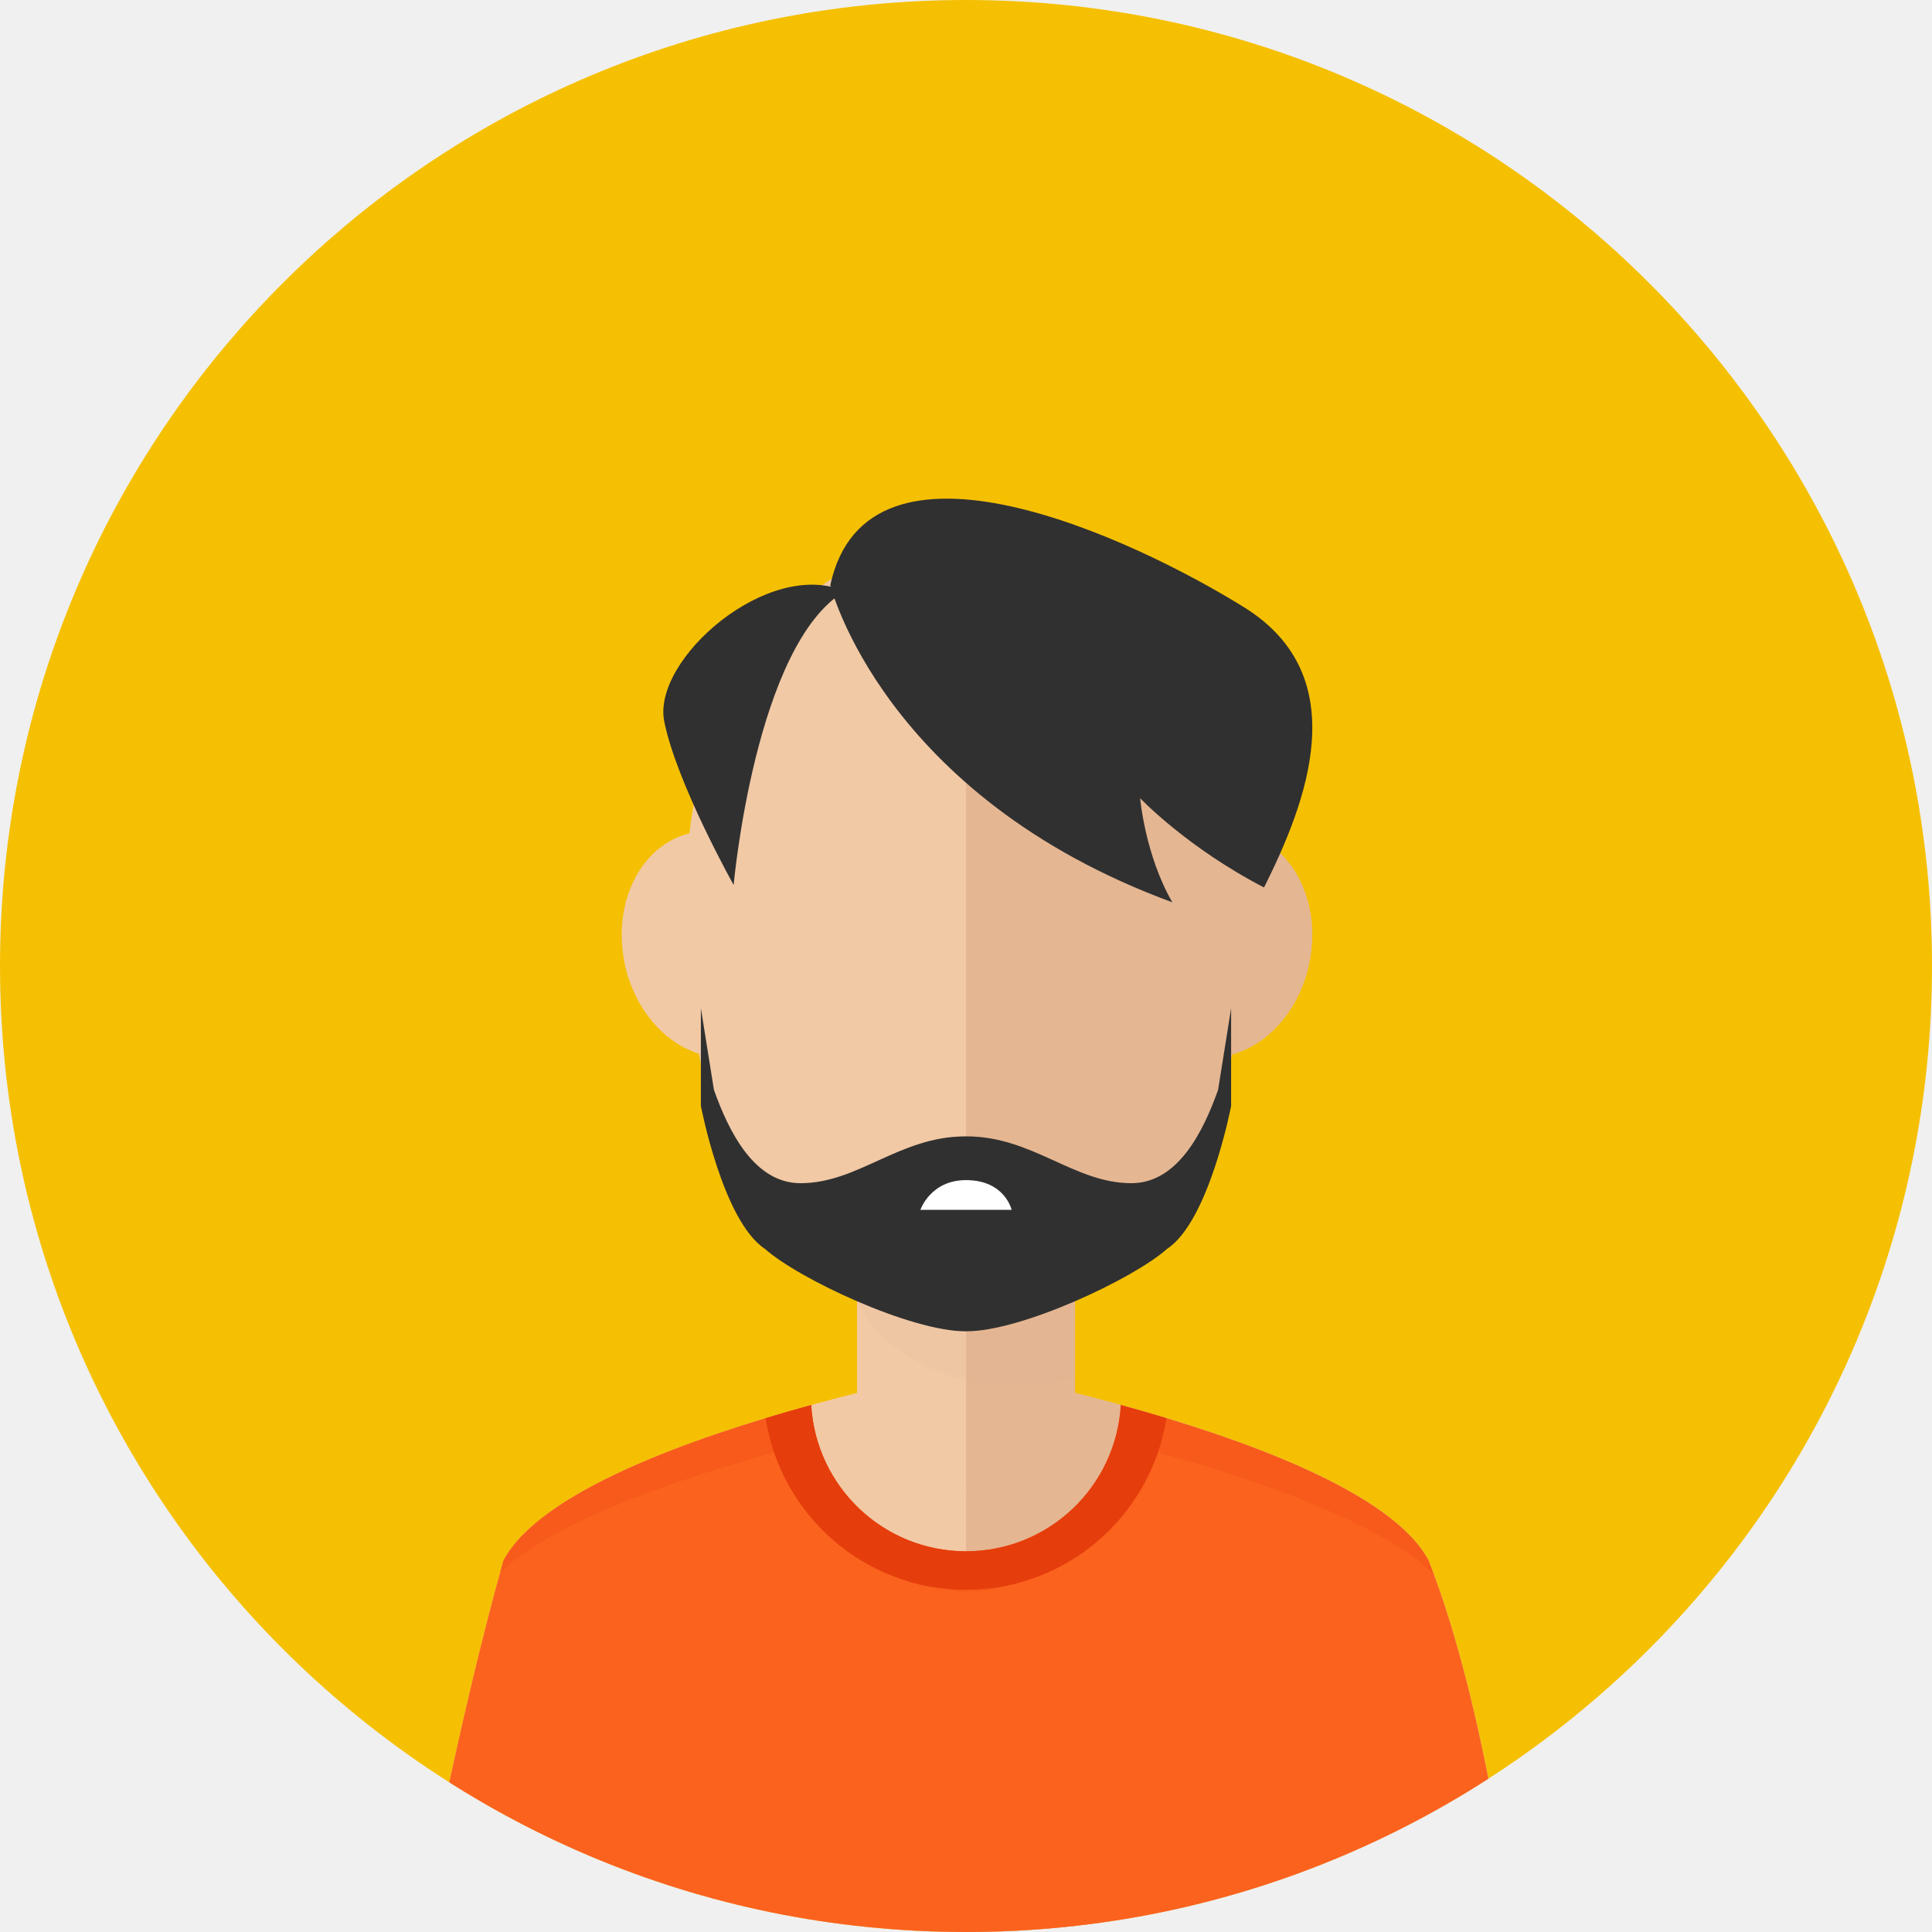
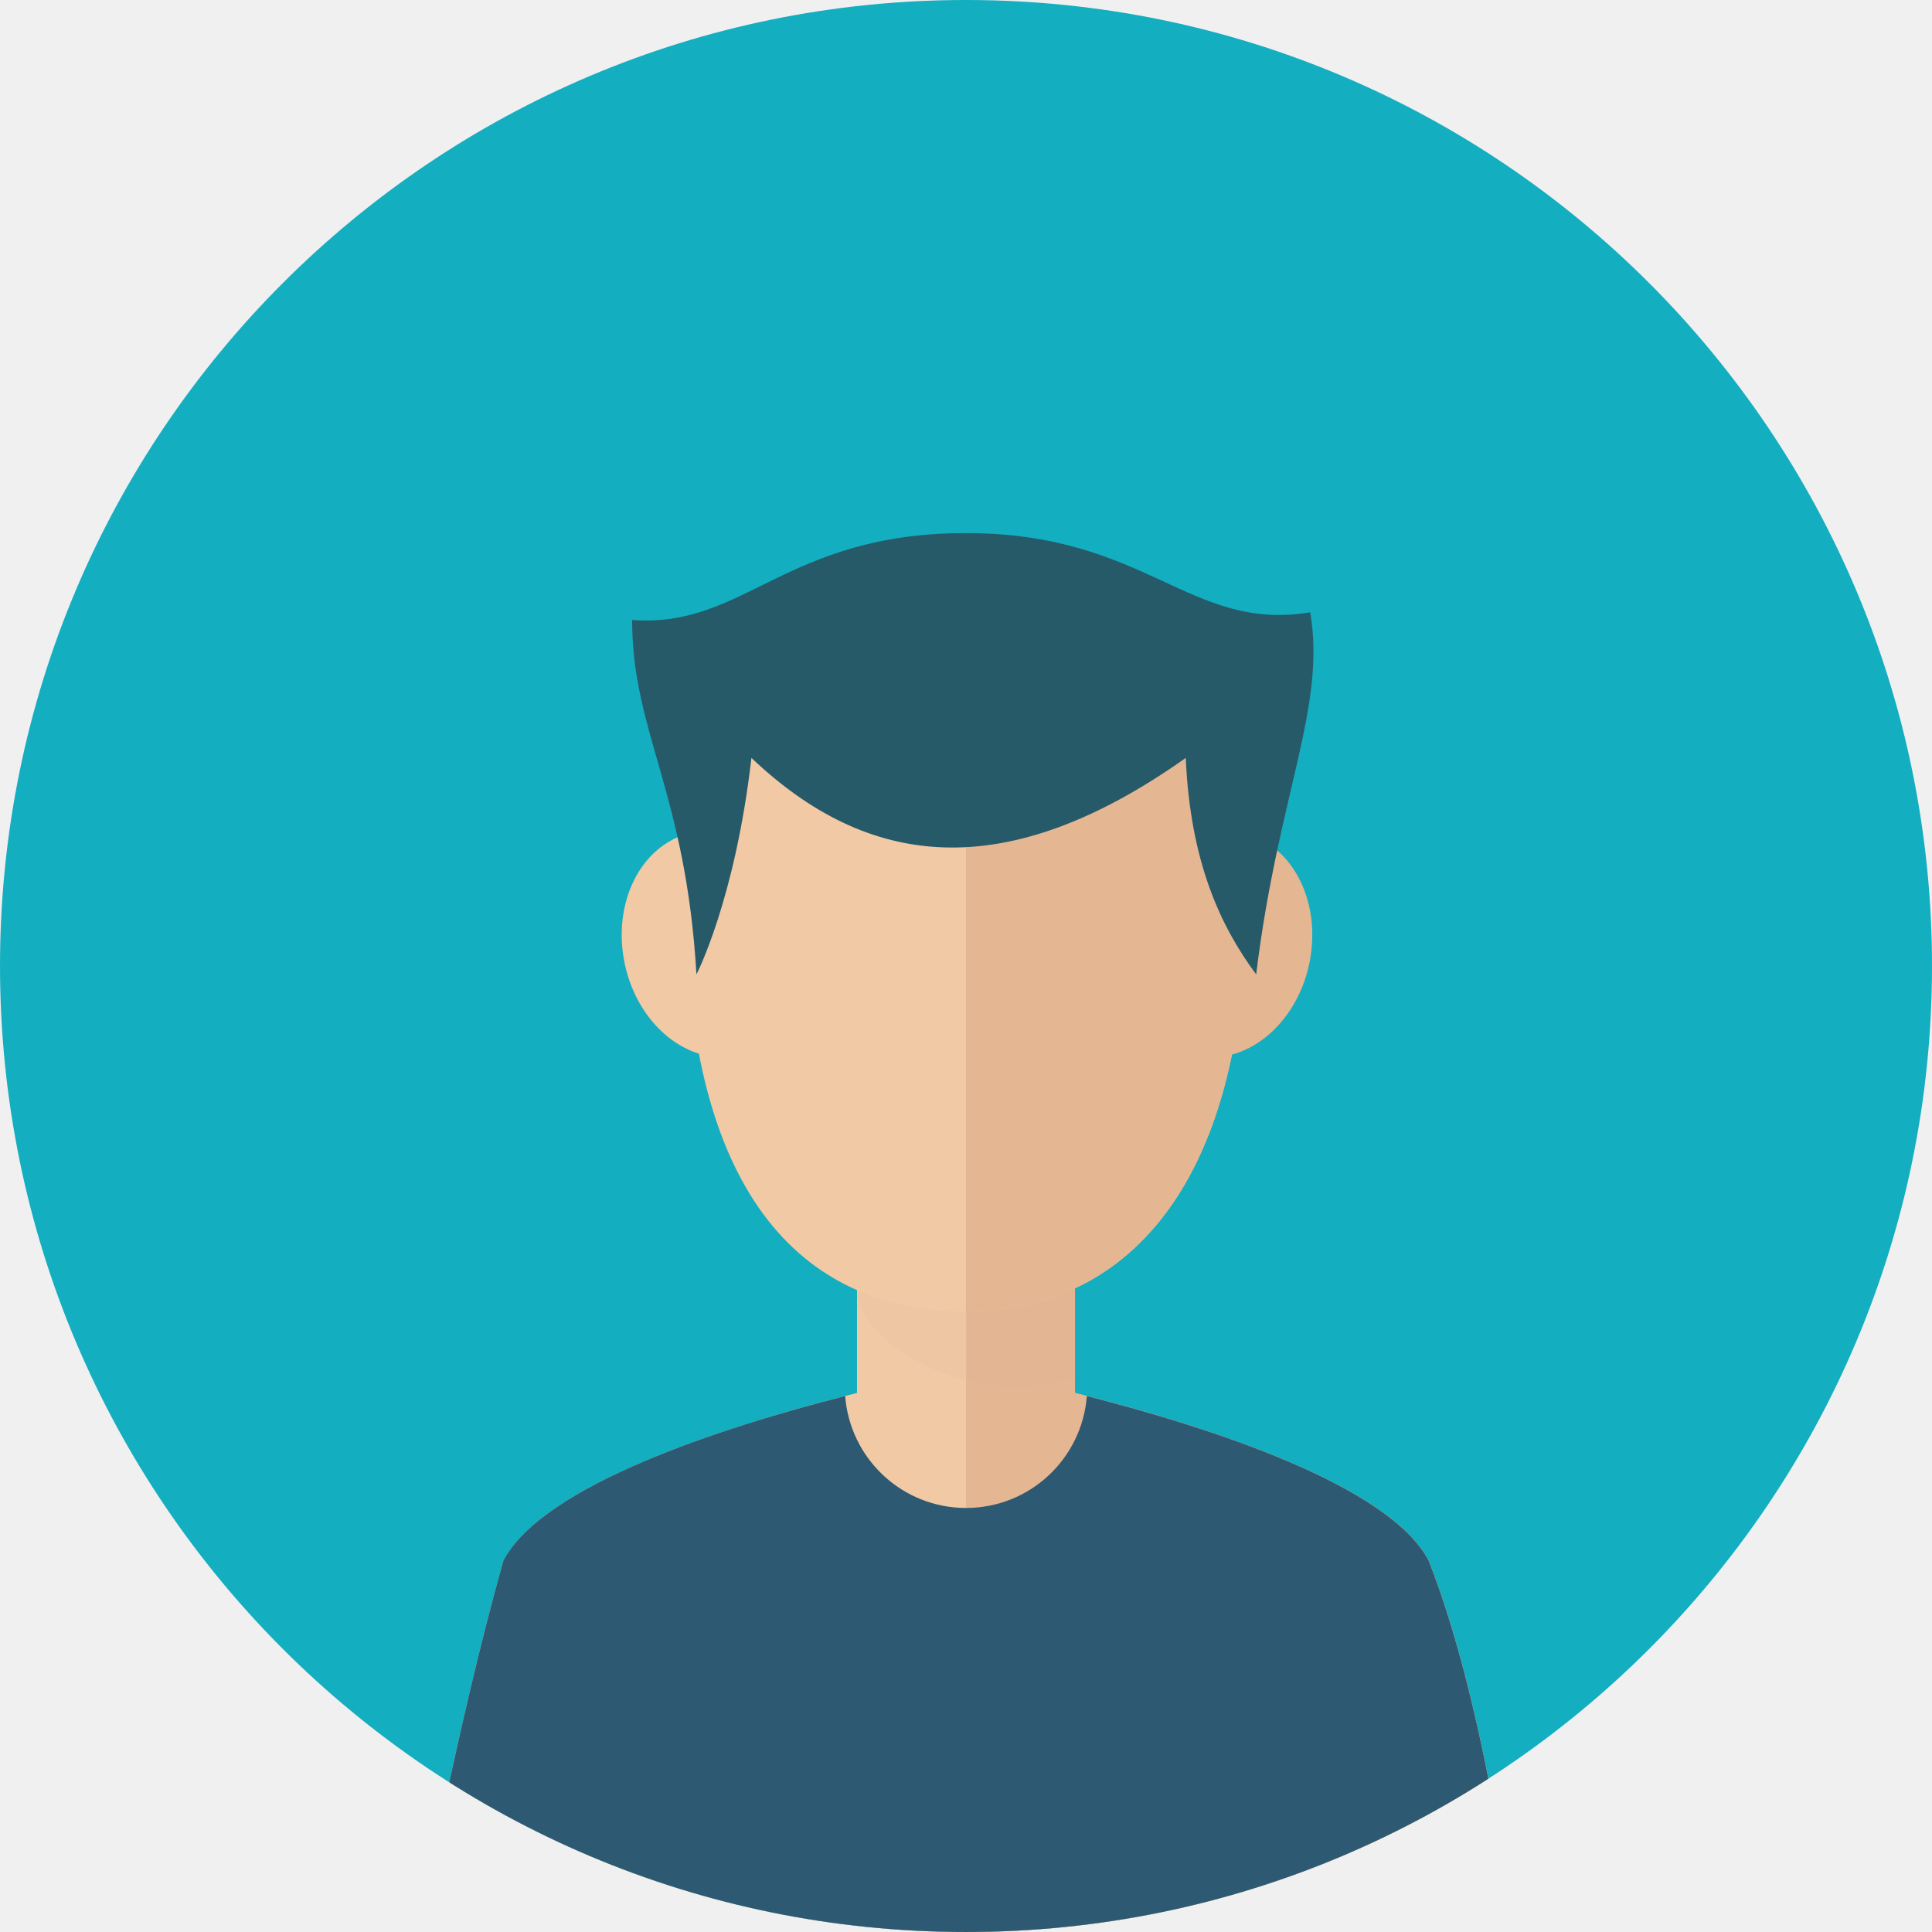
<svg xmlns="http://www.w3.org/2000/svg" xmlns:xlink="http://www.w3.org/1999/xlink" version="1.1" id="Capa_1" viewBox="0 0 144.773 144.773" xml:space="preserve">
  <g>
-     <circle style="fill:#F5C002;" cx="72.387" cy="72.386" r="72.386" />
+     <circle style="fill:#13AEC0;" cx="72.387" cy="72.386" r="72.386" />
    <g>
      <defs>
        <circle id="SVGID_1_" cx="72.387" cy="72.386" r="72.386" />
      </defs>
      <clipPath id="SVGID_2_">
        <use xlink:href="#SVGID_1_" style="overflow:visible;" />
      </clipPath>
      <g style="clip-path:url(#SVGID_2_);">
-         <g>
-           <path style="fill:#F1C9A5;" d="M107.053,116.94c-4.666-8.833-34.666-14.376-34.666-14.376s-30,5.543-34.666,14.376      c-3.449,12.258-6.334,27.833-6.334,27.833h41h41C113.387,144.773,111.438,128.073,107.053,116.94z" />
-           <path style="fill:#E4B692;" d="M72.387,102.564c0,0,30,5.543,34.666,14.376c4.386,11.133,6.334,27.833,6.334,27.833h-41V102.564      z" />
-           <rect x="64.22" y="84.606" style="fill:#F1C9A5;" width="16.334" height="27.336" />
-           <rect x="72.387" y="84.606" style="fill:#E4B692;" width="8.167" height="27.336" />
-           <path style="opacity:0.1;fill:#DDAC8C;" d="M64.22,97.273c1.469,4.217,7.397,6.634,11.751,6.634      c1.575,0,3.107-0.264,4.583-0.747V84.606H64.22V97.273z" />
-           <path style="fill:#F1C9A5;" d="M93.387,67.357c0-17.074-9.402-26.783-21-26.783c-11.598,0-21,9.709-21,26.783      c0,22.966,9.402,30.917,21,30.917C83.984,98.274,93.387,89.366,93.387,67.357z" />
-           <path style="fill:#E4B692;" d="M90.19,79.197c-3.807-0.398-6.377-4.5-5.732-9.156c0.637-4.66,4.242-8.12,8.051-7.724      c3.805,0.396,6.371,4.496,5.729,9.156C97.599,76.134,93.997,79.591,90.19,79.197z" />
-           <path style="fill:#F1C9A5;" d="M46.685,71.474c-0.643-4.66,1.924-8.76,5.727-9.156c3.81-0.396,7.416,3.063,8.055,7.724      c0.643,4.656-1.93,8.758-5.734,9.156C50.925,79.591,47.323,76.134,46.685,71.474z" />
-           <path style="fill:#E4B692;" d="M93.387,67.357c0-17.074-9.402-26.783-21-26.783v57.7C83.984,98.274,93.387,89.366,93.387,67.357      z" />
-         </g>
-         <path style="fill:#303030;" d="M91.277,81.668c-1.13,3.176-3.041,6.994-6.494,6.994c-4.316,0-7.403-3.508-12.354-3.508     c-0.014,0-0.027,0.002-0.041,0.002c-0.015,0-0.028-0.002-0.043-0.002c-4.95,0-8.036,3.508-12.354,3.508     c-3.453,0-5.363-3.818-6.493-6.994L52.52,75.55v7.321c0,0,1.641,8.622,4.79,10.705c2.565,2.279,10.938,6.183,15.033,6.183h0.001     c0.014,0,0.028-0.002,0.043-0.002c0.014,0,0.028,0.002,0.041,0.002h0.002c4.096,0,12.469-3.903,15.033-6.183     c3.149-2.083,4.79-10.705,4.79-10.705V75.55L91.277,81.668z" />
-         <path style="fill:#303030;" d="M62.218,43.841c0,0,3.9,15.787,25.632,23.773c-2.044-3.529-2.415-7.801-2.415-7.801     s3.529,3.715,9.286,6.687c3.158-6.314,6.873-15.787-1.485-20.987C84.878,40.312,65.004,31.024,62.218,43.841z" />
-         <path style="fill:#303030;" d="M54.975,66.314c0,0,1.613-18.023,8.328-22.01c-5.728-2.499-14.457,5.108-13.529,9.751     C50.703,58.699,54.975,66.314,54.975,66.314z" />
-         <path style="fill:#FB621E;" d="M107.053,116.94c-2.726-5.158-14.082-9.191-23.065-11.656c-0.352,6.11-5.402,10.96-11.601,10.96     c-6.198,0-11.249-4.85-11.6-10.96c-8.983,2.465-20.34,6.498-23.066,11.656c-3.449,12.258-6.334,27.833-6.334,27.833h41h41     C113.387,144.773,111.438,128.073,107.053,116.94z" />
-         <path style="opacity:0.2;fill:#E53D0C;" d="M60.114,108.284c0.372,6.11,5.715,10.96,12.272,10.96c6.558,0,11.9-4.85,12.272-10.96     c8.233,2.135,18.34,5.449,22.772,9.65c-0.124-0.336-0.25-0.668-0.379-0.994c-2.726-5.158-14.082-9.191-23.065-11.656     c-0.352,6.11-5.402,10.96-11.601,10.96c-6.198,0-11.249-4.85-11.6-10.96c-8.983,2.465-20.34,6.498-23.066,11.656     c-0.081,0.289-0.162,0.582-0.243,0.874C41.976,113.671,51.96,110.398,60.114,108.284z" />
-         <path style="fill:#E53D0C;" d="M57.37,106.269c1.138,7.28,7.418,12.856,15.017,12.856c7.599,0,13.879-5.576,15.017-12.856     c-1.161-0.352-2.307-0.68-3.416-0.984c-0.352,6.11-5.402,10.96-11.601,10.96c-6.198,0-11.249-4.85-11.6-10.96     C59.677,105.589,58.531,105.917,57.37,106.269z" />
-         <path style="fill:#FFFFFF;" d="M75.804,90.657c0,0-0.5-2.226-3.417-2.226c-2.667,0-3.417,2.226-3.417,2.226H75.804z" />
+         <path style="fill:#F1C9A5;" d="M107.053,116.94c-4.666-8.833-34.666-14.376-34.666-14.376s-30,5.543-34.666,14.376     c-3.449,12.258-6.334,27.833-6.334,27.833h41h41C113.387,144.773,111.438,128.073,107.053,116.94z" />
+         <path style="fill:#E4B692;" d="M72.387,102.564c0,0,30,5.543,34.666,14.376c4.386,11.133,6.334,27.833,6.334,27.833h-41V102.564z     " />
+         <rect x="64.22" y="84.607" style="fill:#F1C9A5;" width="16.334" height="27.336" />
+         <rect x="72.387" y="84.607" style="fill:#E4B692;" width="8.167" height="27.336" />
+         <path style="opacity:0.1;fill:#DDAC8C;" d="M64.22,97.273c1.469,4.217,7.397,6.634,11.751,6.634c1.575,0,3.107-0.264,4.583-0.747     V84.606H64.22V97.273z" />
+         <path style="fill:#F1C9A5;" d="M93.387,67.357c0-17.074-9.402-26.783-21-26.783c-11.598,0-21,9.709-21,26.783     c0,22.966,9.402,30.917,21,30.917C83.984,98.274,93.387,89.366,93.387,67.357z" />
+         <path style="fill:#E4B692;" d="M90.19,79.197c-3.807-0.399-6.377-4.5-5.733-9.156c0.637-4.66,4.242-8.12,8.051-7.724     c3.805,0.396,6.371,4.496,5.729,9.156C97.599,76.134,93.997,79.591,90.19,79.197z" />
+         <path style="fill:#F1C9A5;" d="M46.685,71.474c-0.643-4.66,1.924-8.76,5.727-9.156c3.811-0.397,7.416,3.063,8.055,7.724     c0.642,4.656-1.93,8.758-5.734,9.156C50.925,79.591,47.323,76.134,46.685,71.474z" />
+         <path style="fill:#E4B692;" d="M93.387,67.357c0-17.074-9.402-26.783-21-26.783v57.7C83.984,98.274,93.387,89.366,93.387,67.357z     " />
+         <path style="fill:#265A68;" d="M52.188,73.014c0,0,2.888-5.551,4.12-16.22c8.713,8.279,18.978,9.604,32.546,0     c0.334,7.779,2.609,12.631,5.276,16.22c1.641-13.441,5.266-20.066,4.049-27.13c-9.043,1.496-12.227-5.936-25.793-5.936     c-13.568,0-16.587,7.149-25.018,6.51C47.369,54.851,51.387,59.323,52.188,73.014z" />
+         <path style="fill:#2D5972;" d="M107.053,116.94c-2.99-5.66-16.375-9.966-25.61-12.331c-0.359,4.691-4.272,8.389-9.056,8.389     c-4.783,0-8.696-3.697-9.056-8.389c-9.235,2.365-22.62,6.671-25.61,12.331c-3.449,12.258-6.334,27.833-6.334,27.833h41h41     C113.387,144.773,111.438,128.073,107.053,116.94z" />
      </g>
    </g>
  </g>
</svg>
